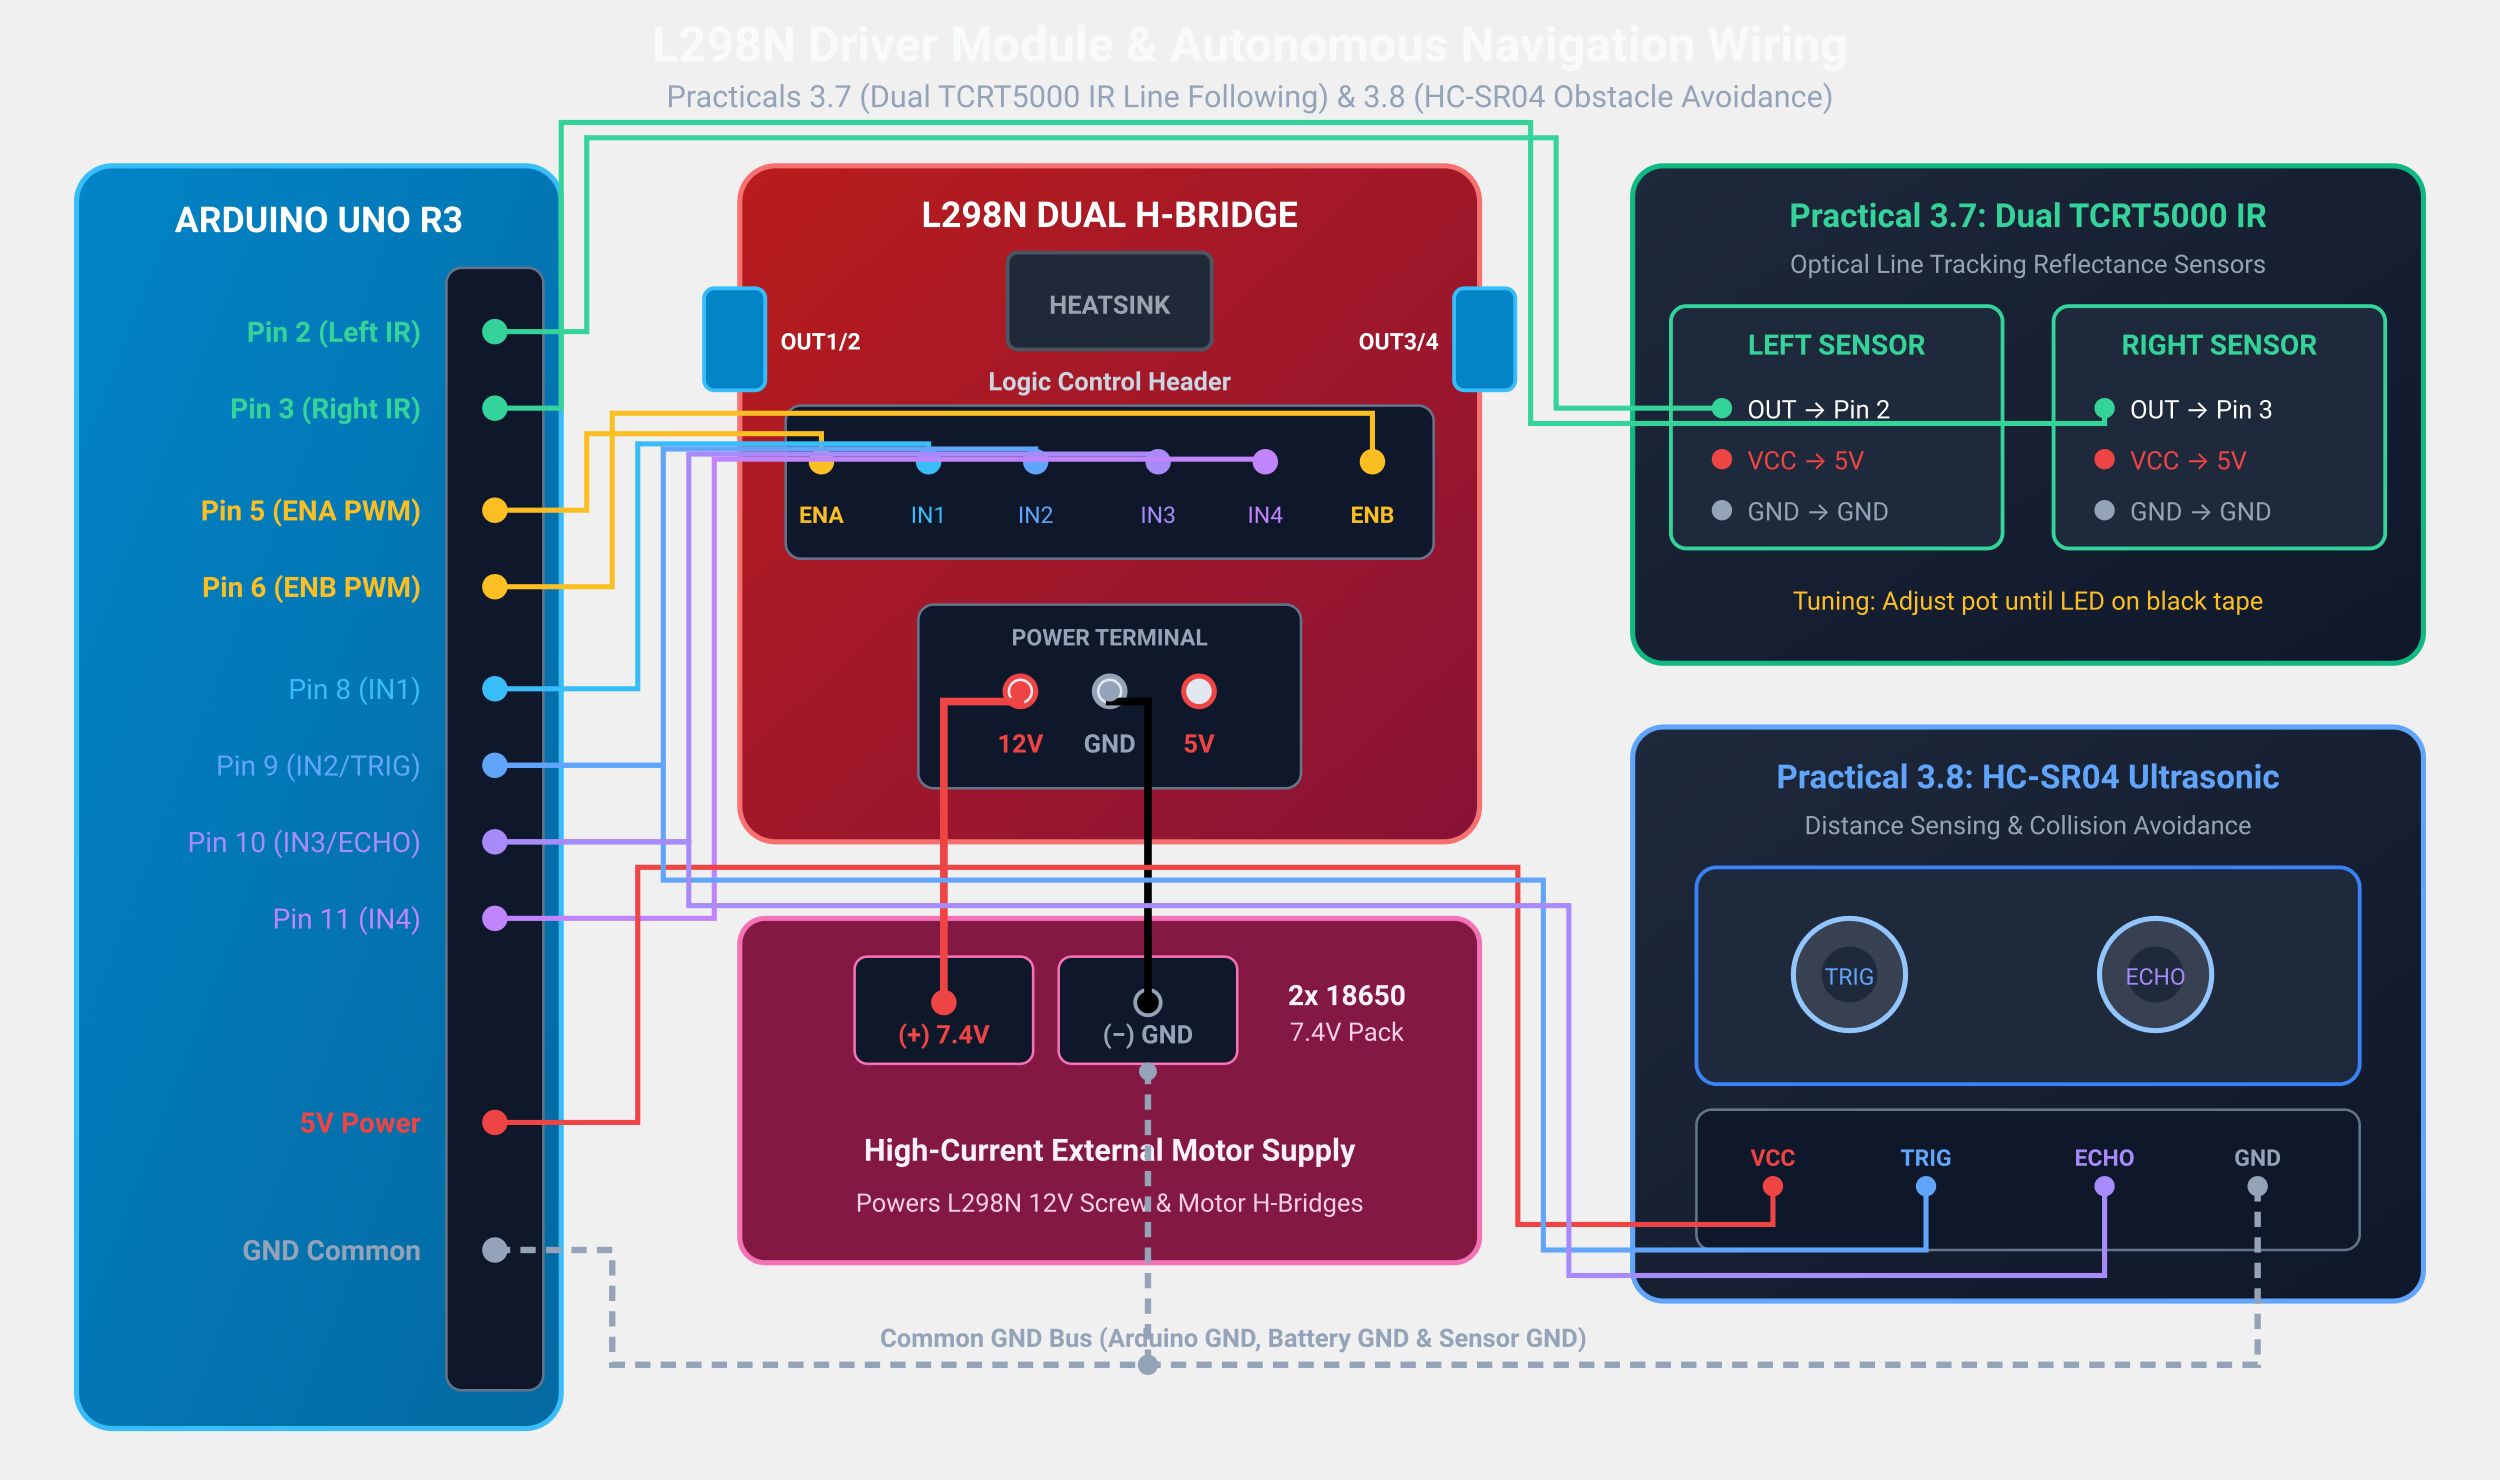
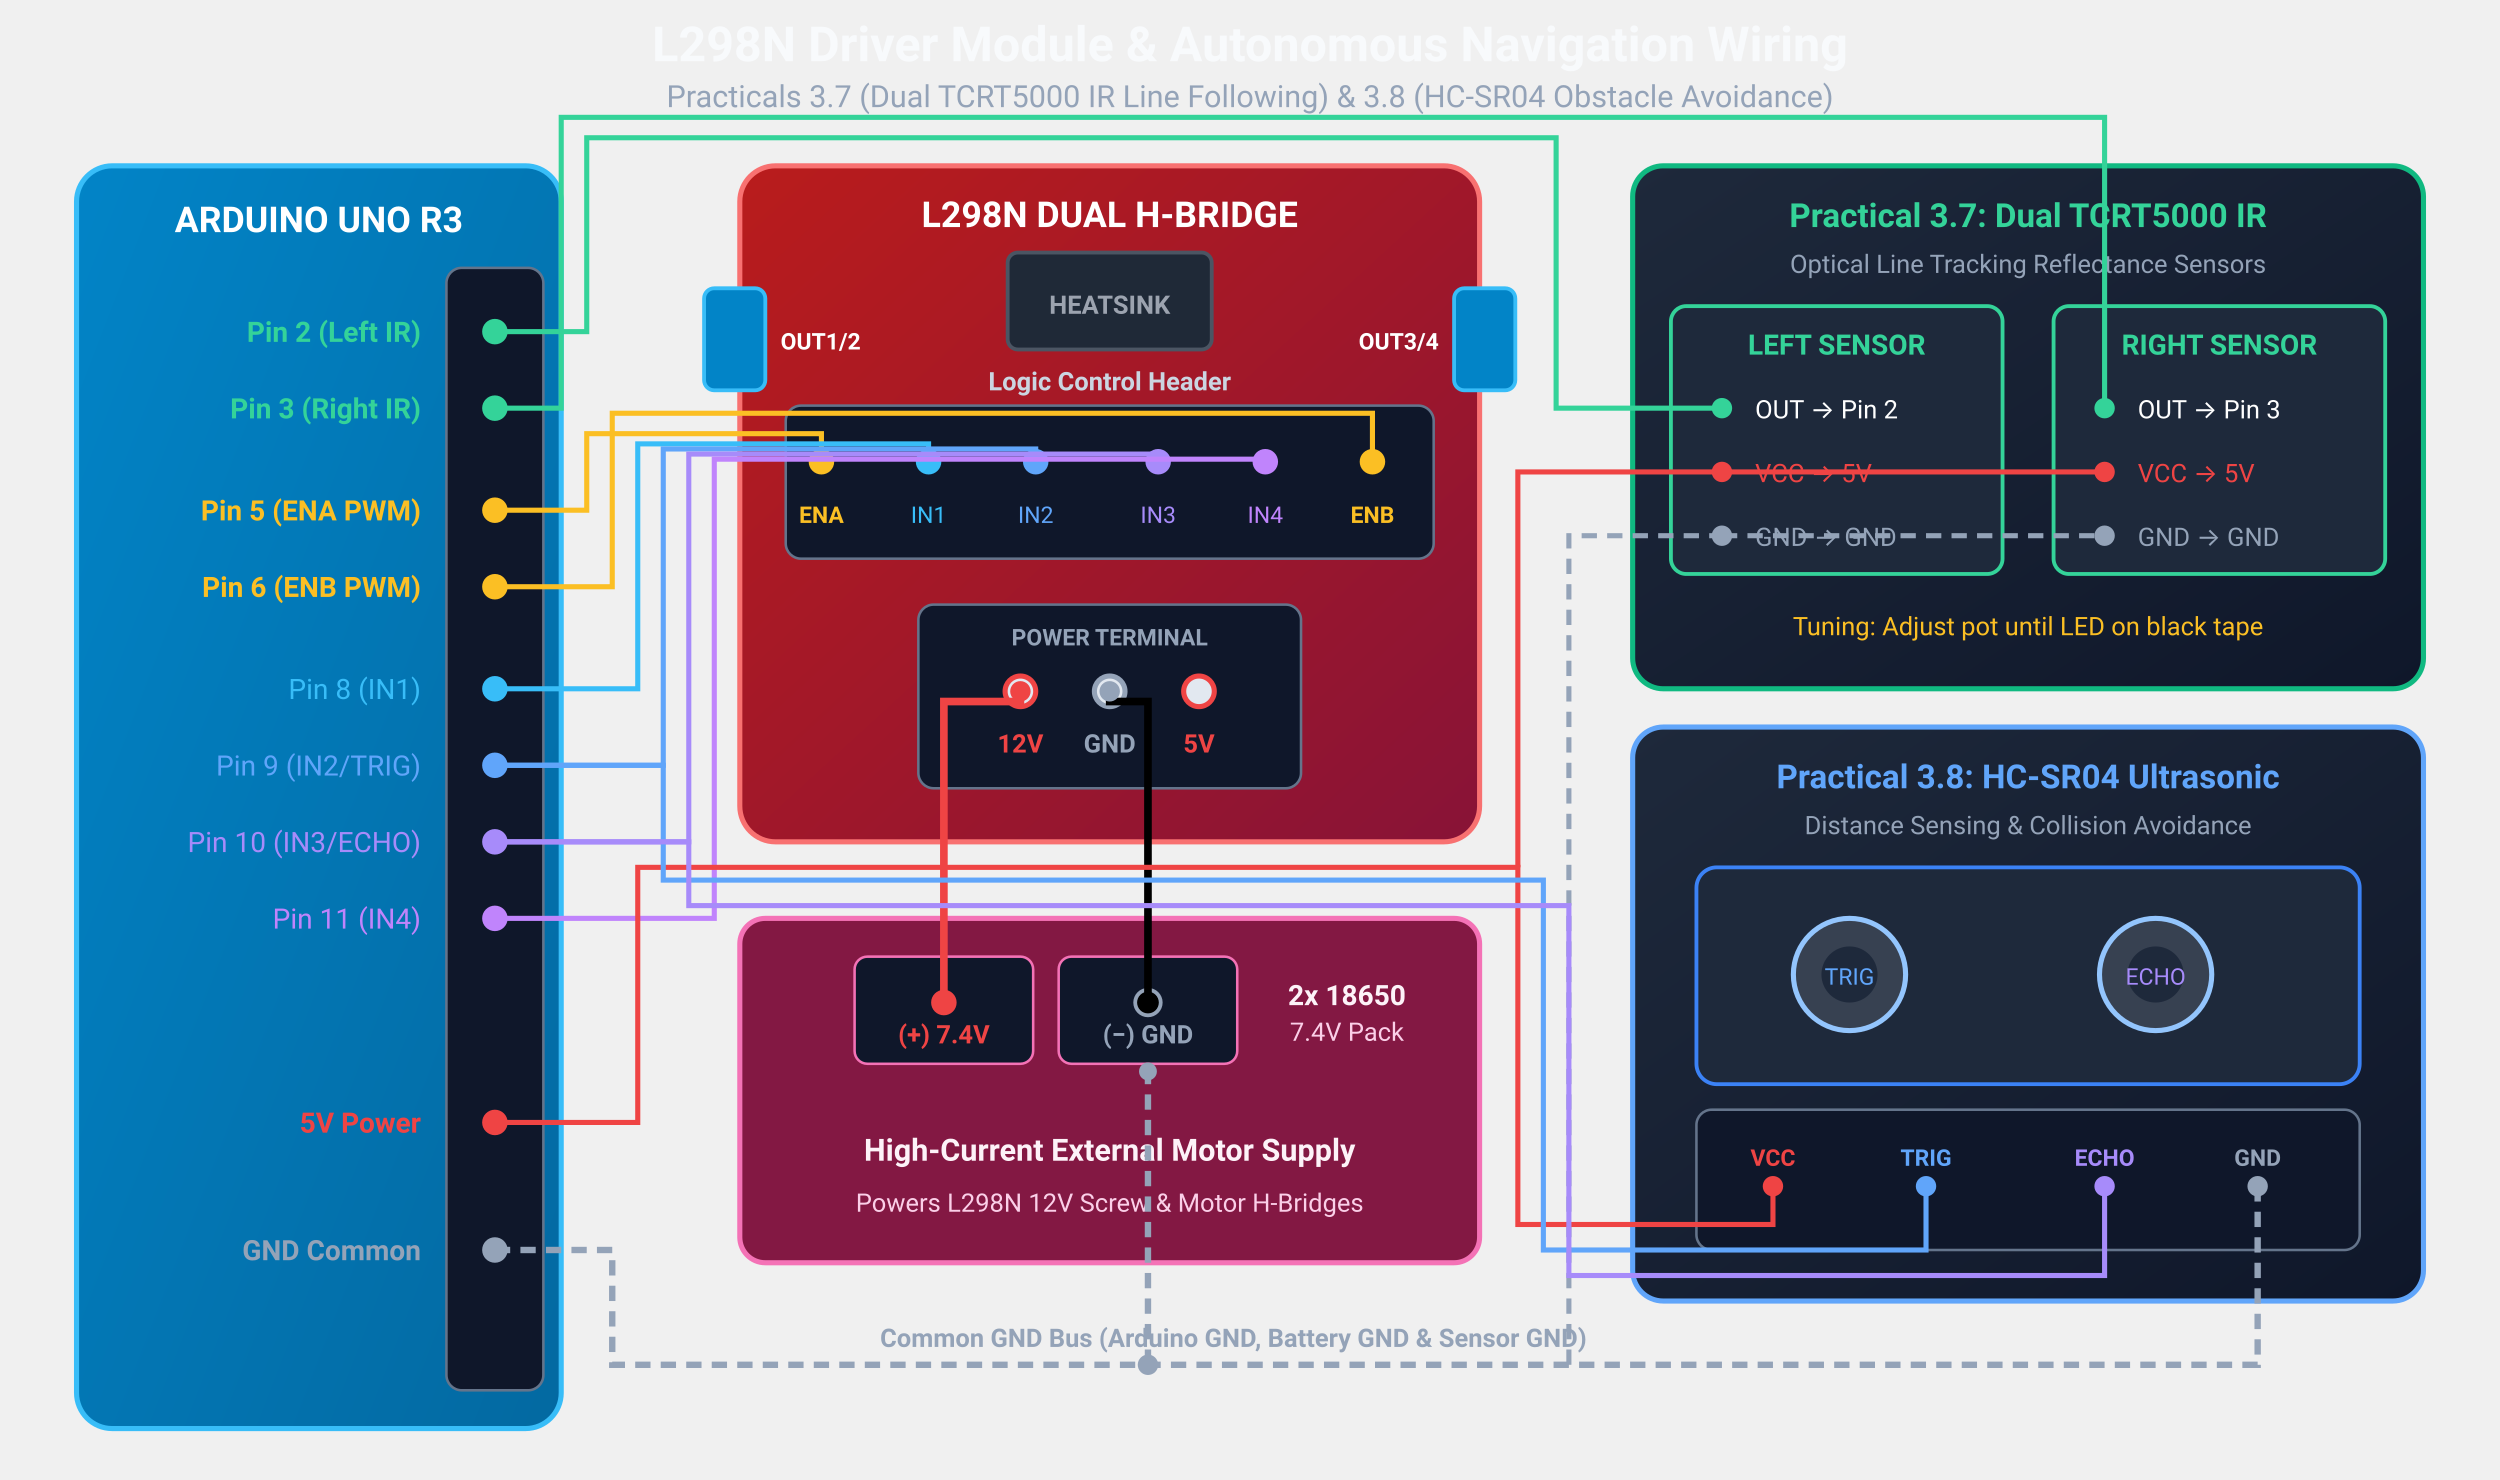
<svg xmlns="http://www.w3.org/2000/svg" viewBox="0 0 980 580" width="100%" height="100%" style="background:#0b1120;font-family:system-ui,-apple-system,BlinkMacSystemFont,'Segoe UI',Roboto,sans-serif;">
  <defs>
    <linearGradient id="unoBlue" x1="0%" y1="0%" x2="100%" y2="100%">
      <stop offset="0%" stop-color="#0284c7" />
      <stop offset="100%" stop-color="#0369a1" />
    </linearGradient>
    <linearGradient id="l298nRed" x1="0%" y1="0%" x2="100%" y2="100%">
      <stop offset="0%" stop-color="#b91c1c" />
      <stop offset="100%" stop-color="#881337" />
    </linearGradient>
    <linearGradient id="cardBg" x1="0%" y1="0%" x2="100%" y2="100%">
      <stop offset="0%" stop-color="#1e293b" />
      <stop offset="100%" stop-color="#0f172a" />
    </linearGradient>
  </defs>
  <text x="490" y="24" fill="#f8fafc" font-size="19" font-weight="bold" text-anchor="middle">L298N Driver Module &amp; Autonomous Navigation Wiring</text>
  <text x="490" y="42" fill="#94a3b8" font-size="12" text-anchor="middle">Practicals 3.7 (Dual TCRT5000 IR Line Following) &amp; 3.8 (HC-SR04 Obstacle Avoidance)</text>
  <g transform="translate(30, 65)">
    <rect x="0" y="0" width="190" height="495" rx="14" fill="url(#unoBlue)" stroke="#38bdf8" stroke-width="2" />
    <text x="95" y="26" fill="#ffffff" font-size="14" font-weight="bold" text-anchor="middle">ARDUINO UNO R3</text>
    <rect x="145" y="40" width="38" height="440" rx="6" fill="#0f172a" stroke="#64748b" stroke-width="1" />
    <text x="135" y="69" fill="#34d399" font-size="11" font-weight="bold" text-anchor="end">Pin 2 (Left IR)</text>
    <circle cx="164" cy="65" r="5" fill="#34d399" />
    <text x="135" y="99" fill="#34d399" font-size="11" font-weight="bold" text-anchor="end">Pin 3 (Right IR)</text>
    <circle cx="164" cy="95" r="5" fill="#34d399" />
    <text x="135" y="139" fill="#fbbf24" font-size="11" font-weight="bold" text-anchor="end">Pin 5 (ENA PWM)</text>
    <circle cx="164" cy="135" r="5" fill="#fbbf24" />
    <text x="135" y="169" fill="#fbbf24" font-size="11" font-weight="bold" text-anchor="end">Pin 6 (ENB PWM)</text>
    <circle cx="164" cy="165" r="5" fill="#fbbf24" />
    <text x="135" y="209" fill="#38bdf8" font-size="11" text-anchor="end">Pin 8 (IN1)</text>
    <circle cx="164" cy="205" r="5" fill="#38bdf8" />
    <text x="135" y="239" fill="#60a5fa" font-size="11" text-anchor="end">Pin 9 (IN2/TRIG)</text>
    <circle cx="164" cy="235" r="5" fill="#60a5fa" />
    <text x="135" y="269" fill="#a78bfa" font-size="11" text-anchor="end">Pin 10 (IN3/ECHO)</text>
    <circle cx="164" cy="265" r="5" fill="#a78bfa" />
    <text x="135" y="299" fill="#c084fc" font-size="11" text-anchor="end">Pin 11 (IN4)</text>
    <circle cx="164" cy="295" r="5" fill="#c084fc" />
    <text x="135" y="379" fill="#ef4444" font-size="11" font-weight="bold" text-anchor="end">5V Power</text>
    <circle cx="164" cy="375" r="5" fill="#ef4444" />
    <text x="135" y="429" fill="#94a3b8" font-size="11" font-weight="bold" text-anchor="end">GND Common</text>
    <circle cx="164" cy="425" r="5" fill="#94a3b8" />
  </g>
  <g transform="translate(290, 65)">
    <rect x="0" y="0" width="290" height="265" rx="14" fill="url(#l298nRed)" stroke="#f87171" stroke-width="2" />
    <text x="145" y="24" fill="#ffffff" font-size="14" font-weight="bold" text-anchor="middle">L298N DUAL H-BRIDGE</text>
    <rect x="105" y="34" width="80" height="38" rx="4" fill="#1f2937" stroke="#4b5563" stroke-width="1.5" />
    <text x="145" y="58" fill="#9ca3af" font-size="10" font-weight="bold" text-anchor="middle">HEATSINK</text>
    <rect x="-14" y="48" width="24" height="40" rx="4" fill="#0284c7" stroke="#38bdf8" stroke-width="1.5" />
    <text x="16" y="72" fill="#ffffff" font-size="9" font-weight="bold">OUT1/2</text>
    <rect x="280" y="48" width="24" height="40" rx="4" fill="#0284c7" stroke="#38bdf8" stroke-width="1.5" />
    <text x="274" y="72" fill="#ffffff" font-size="9" font-weight="bold" text-anchor="end">OUT3/4</text>
    <text x="145" y="88" fill="#cbd5e1" font-size="10" font-weight="bold" text-anchor="middle">Logic Control Header</text>
    <rect x="18" y="94" width="254" height="60" rx="6" fill="#0f172a" stroke="#64748b" stroke-width="1" />
    <g transform="translate(32, 116)">
      <circle cx="0" cy="0" r="5" fill="#fbbf24" />
      <text x="0" y="24" fill="#fbbf24" font-size="9" font-weight="bold" text-anchor="middle">ENA</text>
      <circle cx="42" cy="0" r="5" fill="#38bdf8" />
      <text x="42" y="24" fill="#38bdf8" font-size="9" text-anchor="middle">IN1</text>
      <circle cx="84" cy="0" r="5" fill="#60a5fa" />
      <text x="84" y="24" fill="#60a5fa" font-size="9" text-anchor="middle">IN2</text>
      <circle cx="132" cy="0" r="5" fill="#a78bfa" />
      <text x="132" y="24" fill="#a78bfa" font-size="9" text-anchor="middle">IN3</text>
      <circle cx="174" cy="0" r="5" fill="#c084fc" />
      <text x="174" y="24" fill="#c084fc" font-size="9" text-anchor="middle">IN4</text>
      <circle cx="216" cy="0" r="5" fill="#fbbf24" />
      <text x="216" y="24" fill="#fbbf24" font-size="9" font-weight="bold" text-anchor="middle">ENB</text>
    </g>
    <rect x="70" y="172" width="150" height="72" rx="6" fill="#0f172a" stroke="#64748b" stroke-width="1" />
    <text x="145" y="188" fill="#94a3b8" font-size="9" font-weight="bold" text-anchor="middle">POWER TERMINAL</text>
    <g transform="translate(95, 206)">
      <circle cx="15" cy="0" r="6" fill="#e2e8f0" stroke="#ef4444" stroke-width="2" />
      <text x="15" y="24" fill="#ef4444" font-size="10" font-weight="bold" text-anchor="middle">12V</text>
      <circle cx="50" cy="0" r="6" fill="#e2e8f0" stroke="#94a3b8" stroke-width="2" />
      <text x="50" y="24" fill="#94a3b8" font-size="10" font-weight="bold" text-anchor="middle">GND</text>
      <circle cx="85" cy="0" r="6" fill="#e2e8f0" stroke="#ef4444" stroke-width="2" />
      <text x="85" y="24" fill="#ef4444" font-size="10" font-weight="bold" text-anchor="middle">5V</text>
    </g>
  </g>
  <g transform="translate(290, 360)">
    <rect x="0" y="0" width="290" height="135" rx="10" fill="#831843" stroke="#f472b6" stroke-width="2" />
    <g transform="translate(45, 15)">
      <rect x="0" y="0" width="70" height="42" rx="5" fill="#0f172a" stroke="#f472b6" stroke-width="1" />
      <circle cx="35" cy="18" r="5" fill="#ef4444" />
      <text x="35" y="34" fill="#ef4444" font-size="10" font-weight="bold" text-anchor="middle">(+) 7.4V</text>
    </g>
    <g transform="translate(125, 15)">
      <rect x="0" y="0" width="70" height="42" rx="5" fill="#0f172a" stroke="#f472b6" stroke-width="1" />
      <circle cx="35" cy="18" r="5" fill="#000000" stroke="#94a3b8" stroke-width="1.5" />
      <text x="35" y="34" fill="#94a3b8" font-size="10" font-weight="bold" text-anchor="middle">(−) GND</text>
    </g>
    <text x="238" y="34" fill="#fdf2f8" font-size="11" font-weight="bold" text-anchor="middle">2x 18650</text>
    <text x="238" y="48" fill="#fbcfe8" font-size="10" text-anchor="middle">7.4V Pack</text>
    <text x="145" y="95" fill="#fdf2f8" font-size="12" font-weight="bold" text-anchor="middle">High-Current External Motor Supply</text>
    <text x="145" y="115" fill="#fbcfe8" font-size="10" text-anchor="middle">Powers L298N 12V Screw &amp; Motor H-Bridges</text>
  </g>
  <g transform="translate(640, 65)">
-     <rect x="0" y="0" width="310" height="195" rx="12" fill="url(#cardBg)" stroke="#10b981" stroke-width="2" />
+     <rect x="0" y="0" width="310" height="205" rx="12" fill="url(#cardBg)" stroke="#10b981" stroke-width="2" />
    <text x="155" y="24" fill="#34d399" font-size="13" font-weight="bold" text-anchor="middle">Practical 3.7: Dual TCRT5000 IR</text>
    <text x="155" y="42" fill="#94a3b8" font-size="10" text-anchor="middle">Optical Line Tracking Reflectance Sensors</text>
-     <rect x="15" y="55" width="130" height="95" rx="6" fill="#1e293b" stroke="#34d399" stroke-width="1.5" />
+     <rect x="15" y="55" width="130" height="105" rx="6" fill="#1e293b" stroke="#34d399" stroke-width="1.5" />
    <text x="80" y="74" fill="#34d399" font-size="11" font-weight="bold" text-anchor="middle">LEFT SENSOR</text>
    <circle cx="35" cy="95" r="4" fill="#34d399" />
-     <text x="45" y="99" fill="#ffffff" font-size="10">OUT → Pin 2</text>
-     <circle cx="35" cy="115" r="4" fill="#ef4444" />
-     <text x="45" y="119" fill="#ef4444" font-size="10">VCC → 5V</text>
-     <circle cx="35" cy="135" r="4" fill="#94a3b8" />
-     <text x="45" y="139" fill="#94a3b8" font-size="10">GND → GND</text>
-     <rect x="165" y="55" width="130" height="95" rx="6" fill="#1e293b" stroke="#34d399" stroke-width="1.5" />
+     <text x="48" y="99" fill="#ffffff" font-size="10">OUT → Pin 2</text>
+     <circle cx="35" cy="120" r="4" fill="#ef4444" />
+     <text x="48" y="124" fill="#ef4444" font-size="10">VCC → 5V</text>
+     <circle cx="35" cy="145" r="4" fill="#94a3b8" />
+     <text x="48" y="149" fill="#94a3b8" font-size="10">GND → GND</text>
+     <rect x="165" y="55" width="130" height="105" rx="6" fill="#1e293b" stroke="#34d399" stroke-width="1.5" />
    <text x="230" y="74" fill="#34d399" font-size="11" font-weight="bold" text-anchor="middle">RIGHT SENSOR</text>
    <circle cx="185" cy="95" r="4" fill="#34d399" />
-     <text x="195" y="99" fill="#ffffff" font-size="10">OUT → Pin 3</text>
-     <circle cx="185" cy="115" r="4" fill="#ef4444" />
-     <text x="195" y="119" fill="#ef4444" font-size="10">VCC → 5V</text>
-     <circle cx="185" cy="135" r="4" fill="#94a3b8" />
-     <text x="195" y="139" fill="#94a3b8" font-size="10">GND → GND</text>
-     <text x="155" y="174" fill="#fbbf24" font-size="10" text-anchor="middle">Tuning: Adjust pot until LED on black tape</text>
+     <text x="198" y="99" fill="#ffffff" font-size="10">OUT → Pin 3</text>
+     <circle cx="185" cy="120" r="4" fill="#ef4444" />
+     <text x="198" y="124" fill="#ef4444" font-size="10">VCC → 5V</text>
+     <circle cx="185" cy="145" r="4" fill="#94a3b8" />
+     <text x="198" y="149" fill="#94a3b8" font-size="10">GND → GND</text>
+     <text x="155" y="184" fill="#fbbf24" font-size="10" text-anchor="middle">Tuning: Adjust pot until LED on black tape</text>
  </g>
  <g transform="translate(640, 285)">
    <rect x="0" y="0" width="310" height="225" rx="12" fill="url(#cardBg)" stroke="#60a5fa" stroke-width="2" />
    <text x="155" y="24" fill="#60a5fa" font-size="13" font-weight="bold" text-anchor="middle">Practical 3.8: HC-SR04 Ultrasonic</text>
    <text x="155" y="42" fill="#94a3b8" font-size="10" text-anchor="middle">Distance Sensing &amp; Collision Avoidance</text>
    <rect x="25" y="55" width="260" height="85" rx="8" fill="#1e293b" stroke="#3b82f6" stroke-width="1.5" />
    <circle cx="85" cy="97" r="22" fill="#374151" stroke="#93c5fd" stroke-width="2" />
    <circle cx="85" cy="97" r="11" fill="#1e293b" />
    <text x="85" y="101" fill="#60a5fa" font-size="9" text-anchor="middle">TRIG</text>
    <circle cx="205" cy="97" r="22" fill="#374151" stroke="#93c5fd" stroke-width="2" />
    <circle cx="205" cy="97" r="11" fill="#1e293b" />
    <text x="205" y="101" fill="#a78bfa" font-size="9" text-anchor="middle">ECHO</text>
    <rect x="25" y="150" width="260" height="55" rx="6" fill="#0f172a" stroke="#64748b" stroke-width="1" />
    <g transform="translate(45, 175)">
      <circle cx="10" cy="5" r="4" fill="#ef4444" />
      <text x="10" y="-3" fill="#ef4444" font-size="9" font-weight="bold" text-anchor="middle">VCC</text>
      <circle cx="70" cy="5" r="4" fill="#60a5fa" />
      <text x="70" y="-3" fill="#60a5fa" font-size="9" font-weight="bold" text-anchor="middle">TRIG</text>
      <circle cx="140" cy="5" r="4" fill="#a78bfa" />
      <text x="140" y="-3" fill="#a78bfa" font-size="9" font-weight="bold" text-anchor="middle">ECHO</text>
      <circle cx="200" cy="5" r="4" fill="#94a3b8" />
      <text x="200" y="-3" fill="#94a3b8" font-size="9" font-weight="bold" text-anchor="middle">GND</text>
    </g>
  </g>
  <path d="M 194 200 H 230 V 170 H 322 V 181" fill="none" stroke="#fbbf24" stroke-width="2" />
  <circle cx="322" cy="181" r="3" fill="#fbbf24" />
  <path d="M 194 230 H 240 V 162 H 538 V 181" fill="none" stroke="#fbbf24" stroke-width="2" />
  <circle cx="538" cy="181" r="3" fill="#fbbf24" />
  <path d="M 194 270 H 250 V 174 H 364 V 181" fill="none" stroke="#38bdf8" stroke-width="2" />
  <circle cx="364" cy="181" r="3" fill="#38bdf8" />
  <path d="M 194 300 H 260 V 176 H 406 V 181" fill="none" stroke="#60a5fa" stroke-width="2" />
  <circle cx="406" cy="181" r="3" fill="#60a5fa" />
  <path d="M 194 330 H 270 V 178 H 454 V 181" fill="none" stroke="#a78bfa" stroke-width="2" />
  <circle cx="454" cy="181" r="3" fill="#a78bfa" />
  <path d="M 194 360 H 280 V 180 H 496 V 181" fill="none" stroke="#c084fc" stroke-width="2" />
  <circle cx="496" cy="181" r="3" fill="#c084fc" />
  <path d="M 370 393 V 275 H 400 V 271" fill="none" stroke="#ef4444" stroke-width="3" />
  <circle cx="370" cy="393" r="4" fill="#ef4444" />
  <circle cx="400" cy="271" r="4" fill="#ef4444" />
  <path d="M 450 393 V 275 H 435 V 271" fill="none" stroke="#000000" stroke-width="3" />
  <circle cx="450" cy="393" r="4" fill="#000000" />
  <circle cx="435" cy="271" r="4" fill="#94a3b8" />
  <path d="M 194 490 H 240 V 535 H 885 V 465" fill="none" stroke="#94a3b8" stroke-width="2.5" stroke-dasharray="6,4" />
  <circle cx="194" cy="490" r="3.5" fill="#94a3b8" />
  <circle cx="450" cy="535" r="4" fill="#94a3b8" />
  <path d="M 450 535 V 420" fill="none" stroke="#94a3b8" stroke-width="2.5" stroke-dasharray="6,4" />
  <circle cx="450" cy="420" r="3.5" fill="#94a3b8" />
  <circle cx="885" cy="465" r="3.5" fill="#94a3b8" />
+   <path d="M 615 535 V 210 H 675" fill="none" stroke="#94a3b8" stroke-width="2" stroke-dasharray="6,4" />
+   <circle cx="675" cy="210" r="3.5" fill="#94a3b8" />
+   <path d="M 675 210 H 825" fill="none" stroke="#94a3b8" stroke-width="2" stroke-dasharray="6,4" />
+   <circle cx="825" cy="210" r="3.5" fill="#94a3b8" />
  <text x="345" y="528" fill="#94a3b8" font-size="10" font-weight="bold">Common GND Bus (Arduino GND, Battery GND &amp; Sensor GND)</text>
+   <path d="M 194 440 H 250 V 340 H 595 V 480 H 695 V 465" fill="none" stroke="#ef4444" stroke-width="2" />
+   <circle cx="194" cy="440" r="3.5" fill="#ef4444" />
+   <circle cx="695" cy="465" r="3.5" fill="#ef4444" />
+   <path d="M 595 340 V 185 H 675" fill="none" stroke="#ef4444" stroke-width="2" />
+   <circle cx="675" cy="185" r="3.5" fill="#ef4444" />
+   <path d="M 675 185 H 825" fill="none" stroke="#ef4444" stroke-width="2" />
+   <circle cx="825" cy="185" r="3.5" fill="#ef4444" />
  <path d="M 194 130 H 230 V 54 H 610 V 160 H 675" fill="none" stroke="#34d399" stroke-width="2" />
  <circle cx="194" cy="130" r="3" fill="#34d399" />
  <circle cx="675" cy="160" r="3" fill="#34d399" />
-   <path d="M 194 160 H 220 V 48 H 600 V 166 H 825 V 160" fill="none" stroke="#34d399" stroke-width="2" />
+   <path d="M 194 160 H 220 V 46 H 825 V 160" fill="none" stroke="#34d399" stroke-width="2" />
  <circle cx="194" cy="160" r="3" fill="#34d399" />
  <circle cx="825" cy="160" r="3" fill="#34d399" />
-   <path d="M 194 440 H 250 V 340 H 595 V 480 H 695 V 465" fill="none" stroke="#ef4444" stroke-width="2" />
-   <circle cx="194" cy="440" r="3.5" fill="#ef4444" />
-   <circle cx="695" cy="465" r="3.5" fill="#ef4444" />
  <path d="M 194 300 H 260 V 345 H 605 V 490 H 755 V 465" fill="none" stroke="#60a5fa" stroke-width="2" />
  <circle cx="755" cy="465" r="3.5" fill="#60a5fa" />
  <path d="M 194 330 H 270 V 355 H 615 V 500 H 825 V 465" fill="none" stroke="#a78bfa" stroke-width="2" />
  <circle cx="825" cy="465" r="3.5" fill="#a78bfa" />
</svg>
